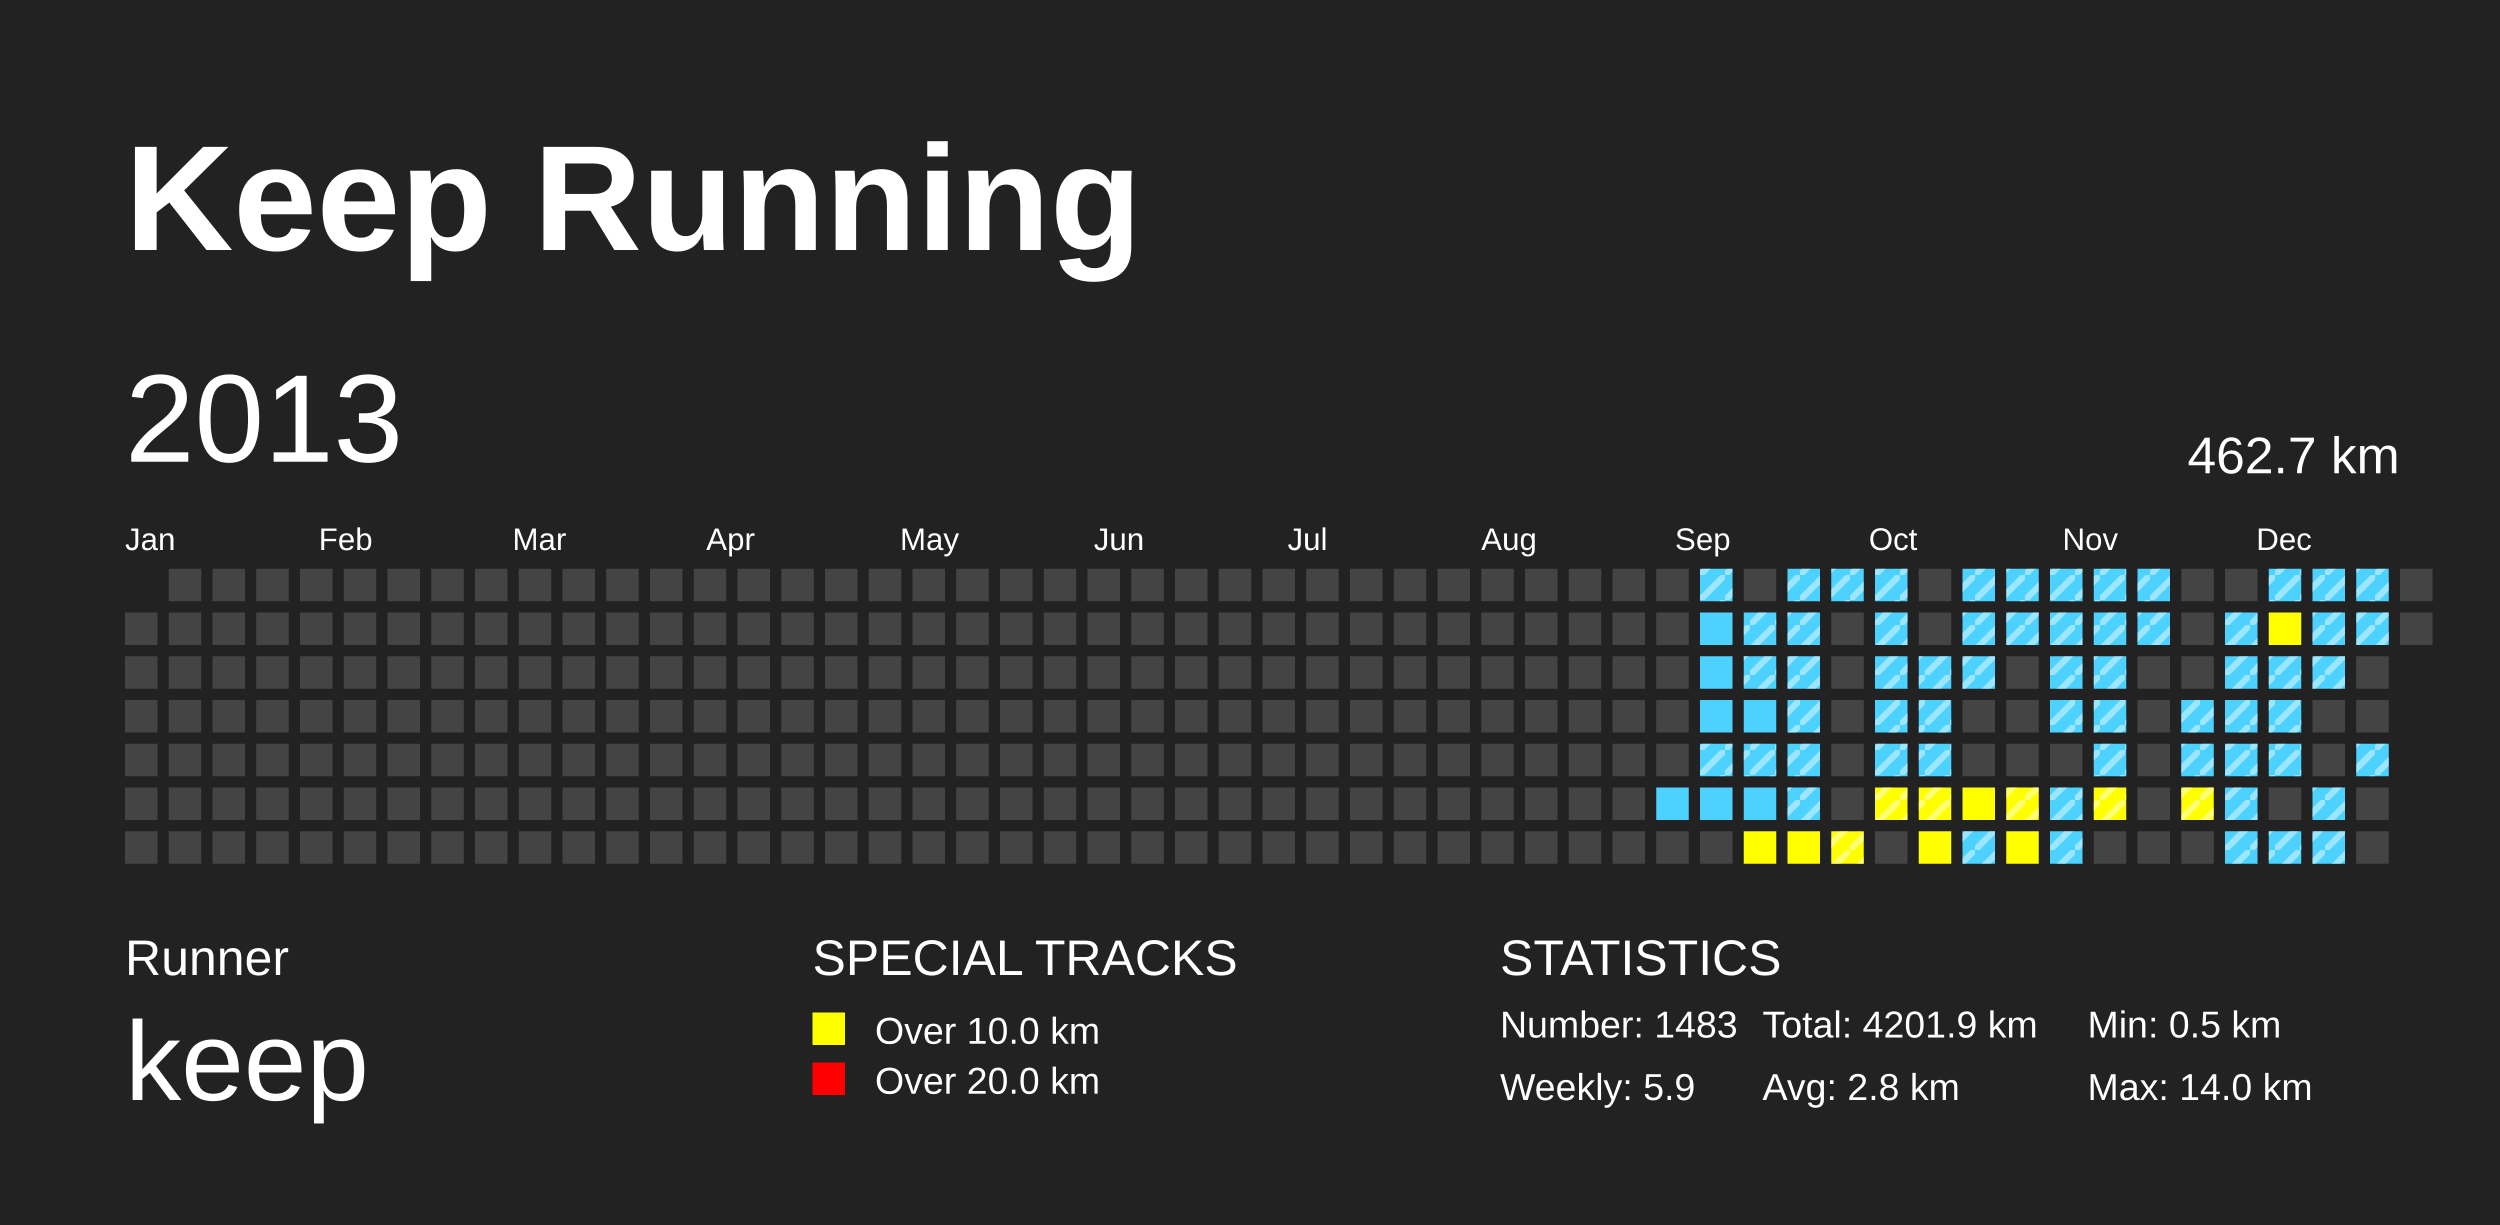
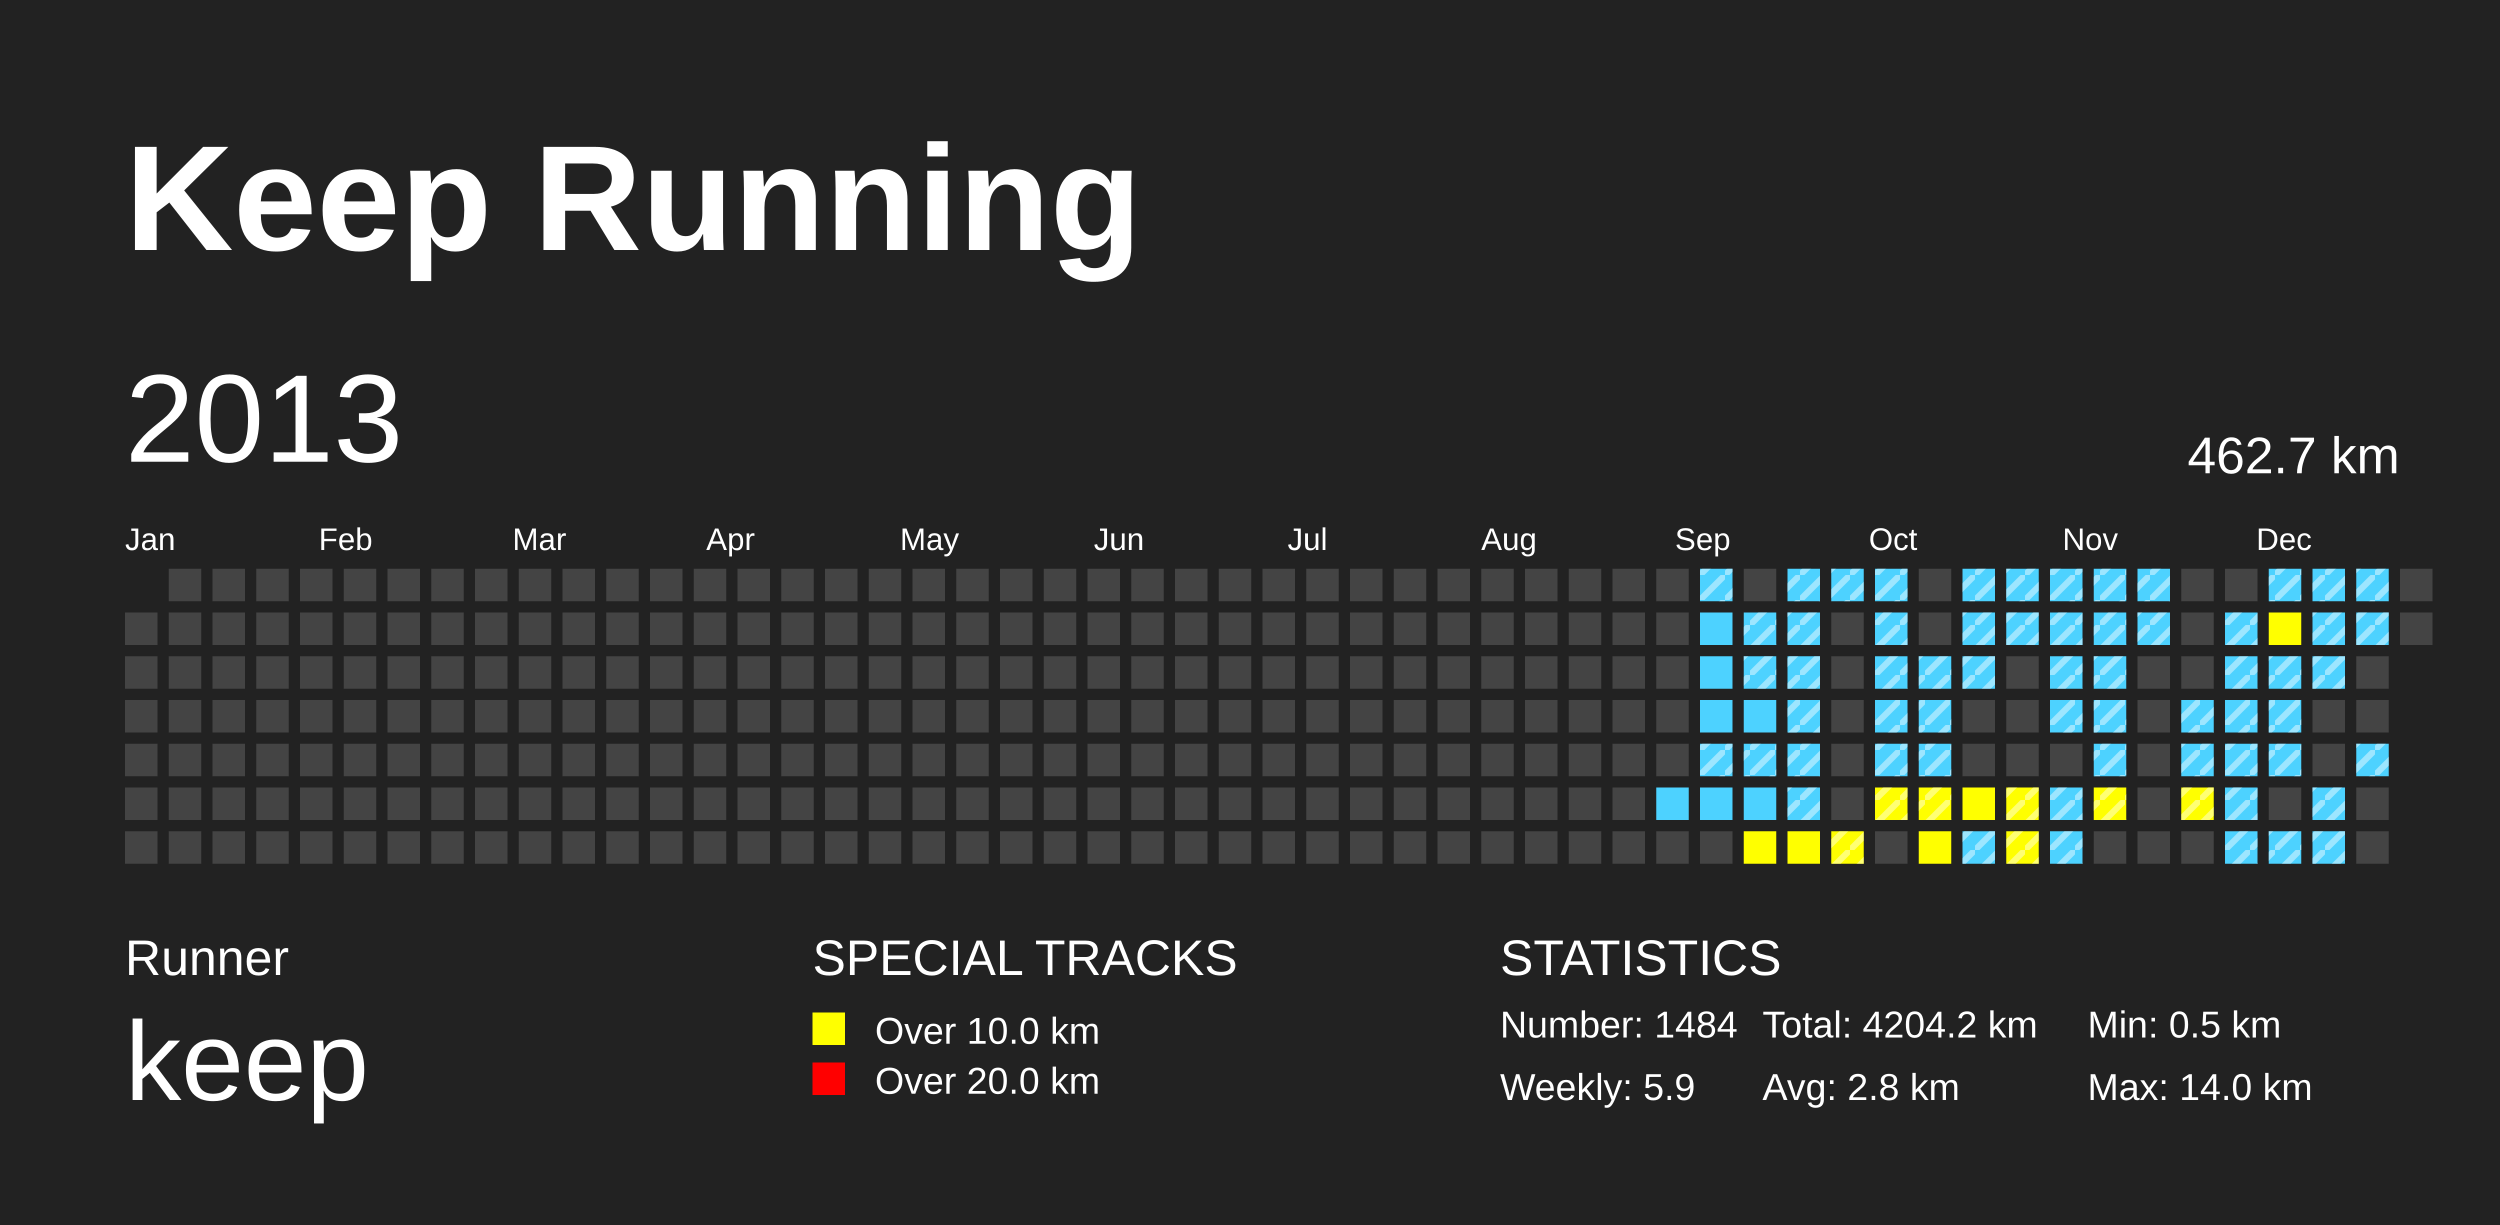
<svg xmlns="http://www.w3.org/2000/svg" baseProfile="full" height="98mm" version="1.1" viewBox="0,0,200,98" width="200mm">
  <defs>
    <pattern height="2" id="indoor-stripe" patternUnits="userSpaceOnUse" width="2">
      <line stroke="white" stroke-opacity="0.45" stroke-width="0.5" x1="0" x2="2" y1="2" y2="0" />
    </pattern>
  </defs>
  <rect fill="#222222" height="98" width="200" x="0" y="0" />
  <text fill="#FFFFFF" style="font-size:12px; font-family:Arial; font-weight:bold;" x="10" y="20">Keep Running</text>
  <text fill="#FFFFFF" style="font-size:4px; font-family:Arial" x="10" y="78">Runner</text>
  <text fill="#FFFFFF" style="font-size:9px; font-family:Arial" x="10" y="88">keep</text>
  <text fill="#FFFFFF" style="font-size:4px; font-family:Arial" x="65" y="78">SPECIAL TRACKS</text>
  <rect fill="yellow" height="2.6" width="2.6" x="65" y="81" />
  <text fill="#FFFFFF" style="font-size:3px; font-family:Arial" x="70" y="83.5">Over 10.0 km</text>
  <rect fill="red" height="2.6" width="2.6" x="65" y="85" />
  <text fill="#FFFFFF" style="font-size:3px; font-family:Arial" x="70" y="87.5">Over 20.0 km</text>
  <text fill="#FFFFFF" style="font-size:4px; font-family:Arial" x="120" y="78">STATISTICS</text>
-   <text fill="#FFFFFF" style="font-size:3px; font-family:Arial" x="120" y="83">Number: 1483</text>
+   <text fill="#FFFFFF" style="font-size:3px; font-family:Arial" x="120" y="83">Number: 1484</text>
  <text fill="#FFFFFF" style="font-size:3px; font-family:Arial" x="120" y="88">Weekly: 5.9</text>
-   <text fill="#FFFFFF" style="font-size:3px; font-family:Arial" x="141" y="83">Total: 4201.9 km</text>
+   <text fill="#FFFFFF" style="font-size:3px; font-family:Arial" x="141" y="83">Total: 4204.2 km</text>
  <text fill="#FFFFFF" style="font-size:3px; font-family:Arial" x="141" y="88">Avg: 2.8 km</text>
  <text fill="#FFFFFF" style="font-size:3px; font-family:Arial" x="167" y="83">Min: 0.5 km</text>
  <text fill="#FFFFFF" style="font-size:3px; font-family:Arial" x="167" y="88">Max: 14.0 km</text>
  <text dominant-baseline="hanging" fill="#FFFFFF" style="font-size:10.0px; font-family:Arial;" x="10" y="30">2013</text>
  <text dominant-baseline="hanging" fill="#FFFFFF" style="font-size:4.125px; font-family:Arial;" x="175" y="35">462.7 km</text>
  <text fill="#FFFFFF" style="font-size:2.5px; font-family:Arial" x="10.0" y="44">Jan</text>
  <text fill="#FFFFFF" style="font-size:2.5px; font-family:Arial" x="25.5" y="44">Feb</text>
  <text fill="#FFFFFF" style="font-size:2.5px; font-family:Arial" x="41.0" y="44">Mar</text>
  <text fill="#FFFFFF" style="font-size:2.5px; font-family:Arial" x="56.5" y="44">Apr</text>
  <text fill="#FFFFFF" style="font-size:2.5px; font-family:Arial" x="72.0" y="44">May</text>
  <text fill="#FFFFFF" style="font-size:2.5px; font-family:Arial" x="87.5" y="44">Jun</text>
  <text fill="#FFFFFF" style="font-size:2.5px; font-family:Arial" x="103.0" y="44">Jul</text>
  <text fill="#FFFFFF" style="font-size:2.5px; font-family:Arial" x="118.5" y="44">Aug</text>
  <text fill="#FFFFFF" style="font-size:2.5px; font-family:Arial" x="134.0" y="44">Sep</text>
  <text fill="#FFFFFF" style="font-size:2.5px; font-family:Arial" x="149.5" y="44">Oct</text>
  <text fill="#FFFFFF" style="font-size:2.5px; font-family:Arial" x="165.0" y="44">Nov</text>
  <text fill="#FFFFFF" style="font-size:2.5px; font-family:Arial" x="180.5" y="44">Dec</text>
  <rect fill="#444444" height="2.6" width="2.6" x="10.0" y="49.0" />
  <rect fill="#444444" height="2.6" width="2.6" x="10.0" y="52.5" />
  <rect fill="#444444" height="2.6" width="2.6" x="10.0" y="56.0" />
  <rect fill="#444444" height="2.6" width="2.6" x="10.0" y="59.5" />
  <rect fill="#444444" height="2.6" width="2.6" x="10.0" y="63.0" />
  <rect fill="#444444" height="2.6" width="2.6" x="10.0" y="66.5" />
  <rect fill="#444444" height="2.6" width="2.6" x="13.5" y="45.5" />
  <rect fill="#444444" height="2.6" width="2.6" x="13.5" y="49.0" />
  <rect fill="#444444" height="2.6" width="2.6" x="13.5" y="52.5" />
  <rect fill="#444444" height="2.6" width="2.6" x="13.5" y="56.0" />
  <rect fill="#444444" height="2.6" width="2.6" x="13.5" y="59.5" />
  <rect fill="#444444" height="2.6" width="2.6" x="13.5" y="63.0" />
  <rect fill="#444444" height="2.6" width="2.6" x="13.5" y="66.5" />
  <rect fill="#444444" height="2.6" width="2.6" x="17.0" y="45.5" />
  <rect fill="#444444" height="2.6" width="2.6" x="17.0" y="49.0" />
  <rect fill="#444444" height="2.6" width="2.6" x="17.0" y="52.5" />
  <rect fill="#444444" height="2.6" width="2.6" x="17.0" y="56.0" />
  <rect fill="#444444" height="2.6" width="2.6" x="17.0" y="59.5" />
  <rect fill="#444444" height="2.6" width="2.6" x="17.0" y="63.0" />
  <rect fill="#444444" height="2.6" width="2.6" x="17.0" y="66.5" />
  <rect fill="#444444" height="2.6" width="2.6" x="20.5" y="45.5" />
  <rect fill="#444444" height="2.6" width="2.6" x="20.5" y="49.0" />
  <rect fill="#444444" height="2.6" width="2.6" x="20.5" y="52.5" />
  <rect fill="#444444" height="2.6" width="2.6" x="20.5" y="56.0" />
  <rect fill="#444444" height="2.6" width="2.6" x="20.5" y="59.5" />
  <rect fill="#444444" height="2.6" width="2.6" x="20.5" y="63.0" />
  <rect fill="#444444" height="2.6" width="2.6" x="20.5" y="66.5" />
  <rect fill="#444444" height="2.6" width="2.6" x="24.0" y="45.5" />
  <rect fill="#444444" height="2.6" width="2.6" x="24.0" y="49.0" />
  <rect fill="#444444" height="2.6" width="2.6" x="24.0" y="52.5" />
  <rect fill="#444444" height="2.6" width="2.6" x="24.0" y="56.0" />
  <rect fill="#444444" height="2.6" width="2.6" x="24.0" y="59.5" />
  <rect fill="#444444" height="2.6" width="2.6" x="24.0" y="63.0" />
  <rect fill="#444444" height="2.6" width="2.6" x="24.0" y="66.5" />
  <rect fill="#444444" height="2.6" width="2.6" x="27.5" y="45.5" />
  <rect fill="#444444" height="2.6" width="2.6" x="27.5" y="49.0" />
  <rect fill="#444444" height="2.6" width="2.6" x="27.5" y="52.5" />
  <rect fill="#444444" height="2.6" width="2.6" x="27.5" y="56.0" />
  <rect fill="#444444" height="2.6" width="2.6" x="27.5" y="59.5" />
  <rect fill="#444444" height="2.6" width="2.6" x="27.5" y="63.0" />
  <rect fill="#444444" height="2.6" width="2.6" x="27.5" y="66.5" />
  <rect fill="#444444" height="2.6" width="2.6" x="31.0" y="45.5" />
  <rect fill="#444444" height="2.6" width="2.6" x="31.0" y="49.0" />
  <rect fill="#444444" height="2.6" width="2.6" x="31.0" y="52.5" />
  <rect fill="#444444" height="2.6" width="2.6" x="31.0" y="56.0" />
  <rect fill="#444444" height="2.6" width="2.6" x="31.0" y="59.5" />
  <rect fill="#444444" height="2.6" width="2.6" x="31.0" y="63.0" />
  <rect fill="#444444" height="2.6" width="2.6" x="31.0" y="66.5" />
  <rect fill="#444444" height="2.6" width="2.6" x="34.5" y="45.5" />
  <rect fill="#444444" height="2.6" width="2.6" x="34.5" y="49.0" />
  <rect fill="#444444" height="2.6" width="2.6" x="34.5" y="52.5" />
  <rect fill="#444444" height="2.6" width="2.6" x="34.5" y="56.0" />
  <rect fill="#444444" height="2.6" width="2.6" x="34.5" y="59.5" />
  <rect fill="#444444" height="2.6" width="2.6" x="34.5" y="63.0" />
  <rect fill="#444444" height="2.6" width="2.6" x="34.5" y="66.5" />
  <rect fill="#444444" height="2.6" width="2.6" x="38.0" y="45.5" />
  <rect fill="#444444" height="2.6" width="2.6" x="38.0" y="49.0" />
  <rect fill="#444444" height="2.6" width="2.6" x="38.0" y="52.5" />
  <rect fill="#444444" height="2.6" width="2.6" x="38.0" y="56.0" />
  <rect fill="#444444" height="2.6" width="2.6" x="38.0" y="59.5" />
  <rect fill="#444444" height="2.6" width="2.6" x="38.0" y="63.0" />
  <rect fill="#444444" height="2.6" width="2.6" x="38.0" y="66.5" />
  <rect fill="#444444" height="2.6" width="2.6" x="41.5" y="45.5" />
  <rect fill="#444444" height="2.6" width="2.6" x="41.5" y="49.0" />
  <rect fill="#444444" height="2.6" width="2.6" x="41.5" y="52.5" />
  <rect fill="#444444" height="2.6" width="2.6" x="41.5" y="56.0" />
  <rect fill="#444444" height="2.6" width="2.6" x="41.5" y="59.5" />
  <rect fill="#444444" height="2.6" width="2.6" x="41.5" y="63.0" />
  <rect fill="#444444" height="2.6" width="2.6" x="41.5" y="66.5" />
  <rect fill="#444444" height="2.6" width="2.6" x="45.0" y="45.5" />
  <rect fill="#444444" height="2.6" width="2.6" x="45.0" y="49.0" />
  <rect fill="#444444" height="2.6" width="2.6" x="45.0" y="52.5" />
  <rect fill="#444444" height="2.6" width="2.6" x="45.0" y="56.0" />
  <rect fill="#444444" height="2.6" width="2.6" x="45.0" y="59.5" />
  <rect fill="#444444" height="2.6" width="2.6" x="45.0" y="63.0" />
  <rect fill="#444444" height="2.6" width="2.6" x="45.0" y="66.5" />
  <rect fill="#444444" height="2.6" width="2.6" x="48.5" y="45.5" />
  <rect fill="#444444" height="2.6" width="2.6" x="48.5" y="49.0" />
  <rect fill="#444444" height="2.6" width="2.6" x="48.5" y="52.5" />
  <rect fill="#444444" height="2.6" width="2.6" x="48.5" y="56.0" />
  <rect fill="#444444" height="2.6" width="2.6" x="48.5" y="59.5" />
  <rect fill="#444444" height="2.6" width="2.6" x="48.5" y="63.0" />
  <rect fill="#444444" height="2.6" width="2.6" x="48.5" y="66.5" />
  <rect fill="#444444" height="2.6" width="2.6" x="52.0" y="45.5" />
  <rect fill="#444444" height="2.6" width="2.6" x="52.0" y="49.0" />
  <rect fill="#444444" height="2.6" width="2.6" x="52.0" y="52.5" />
  <rect fill="#444444" height="2.6" width="2.6" x="52.0" y="56.0" />
  <rect fill="#444444" height="2.6" width="2.6" x="52.0" y="59.5" />
  <rect fill="#444444" height="2.6" width="2.6" x="52.0" y="63.0" />
  <rect fill="#444444" height="2.6" width="2.6" x="52.0" y="66.5" />
  <rect fill="#444444" height="2.6" width="2.6" x="55.5" y="45.5" />
  <rect fill="#444444" height="2.6" width="2.6" x="55.5" y="49.0" />
  <rect fill="#444444" height="2.6" width="2.6" x="55.5" y="52.5" />
  <rect fill="#444444" height="2.6" width="2.6" x="55.5" y="56.0" />
  <rect fill="#444444" height="2.6" width="2.6" x="55.5" y="59.5" />
  <rect fill="#444444" height="2.6" width="2.6" x="55.5" y="63.0" />
  <rect fill="#444444" height="2.6" width="2.6" x="55.5" y="66.5" />
  <rect fill="#444444" height="2.6" width="2.6" x="59.0" y="45.5" />
  <rect fill="#444444" height="2.6" width="2.6" x="59.0" y="49.0" />
  <rect fill="#444444" height="2.6" width="2.6" x="59.0" y="52.5" />
  <rect fill="#444444" height="2.6" width="2.6" x="59.0" y="56.0" />
  <rect fill="#444444" height="2.6" width="2.6" x="59.0" y="59.5" />
  <rect fill="#444444" height="2.6" width="2.6" x="59.0" y="63.0" />
  <rect fill="#444444" height="2.6" width="2.6" x="59.0" y="66.5" />
  <rect fill="#444444" height="2.6" width="2.6" x="62.5" y="45.5" />
  <rect fill="#444444" height="2.6" width="2.6" x="62.5" y="49.0" />
  <rect fill="#444444" height="2.6" width="2.6" x="62.5" y="52.5" />
  <rect fill="#444444" height="2.6" width="2.6" x="62.5" y="56.0" />
  <rect fill="#444444" height="2.6" width="2.6" x="62.5" y="59.5" />
  <rect fill="#444444" height="2.6" width="2.6" x="62.5" y="63.0" />
  <rect fill="#444444" height="2.6" width="2.6" x="62.5" y="66.5" />
  <rect fill="#444444" height="2.6" width="2.6" x="66.0" y="45.5" />
  <rect fill="#444444" height="2.6" width="2.6" x="66.0" y="49.0" />
  <rect fill="#444444" height="2.6" width="2.6" x="66.0" y="52.5" />
  <rect fill="#444444" height="2.6" width="2.6" x="66.0" y="56.0" />
  <rect fill="#444444" height="2.6" width="2.6" x="66.0" y="59.5" />
  <rect fill="#444444" height="2.6" width="2.6" x="66.0" y="63.0" />
  <rect fill="#444444" height="2.6" width="2.6" x="66.0" y="66.5" />
  <rect fill="#444444" height="2.6" width="2.6" x="69.5" y="45.5" />
  <rect fill="#444444" height="2.6" width="2.6" x="69.5" y="49.0" />
  <rect fill="#444444" height="2.6" width="2.6" x="69.5" y="52.5" />
  <rect fill="#444444" height="2.6" width="2.6" x="69.5" y="56.0" />
  <rect fill="#444444" height="2.6" width="2.6" x="69.5" y="59.5" />
  <rect fill="#444444" height="2.6" width="2.6" x="69.5" y="63.0" />
  <rect fill="#444444" height="2.6" width="2.6" x="69.5" y="66.5" />
  <rect fill="#444444" height="2.6" width="2.6" x="73.0" y="45.5" />
  <rect fill="#444444" height="2.6" width="2.6" x="73.0" y="49.0" />
  <rect fill="#444444" height="2.6" width="2.6" x="73.0" y="52.5" />
  <rect fill="#444444" height="2.6" width="2.6" x="73.0" y="56.0" />
  <rect fill="#444444" height="2.6" width="2.6" x="73.0" y="59.5" />
  <rect fill="#444444" height="2.6" width="2.6" x="73.0" y="63.0" />
  <rect fill="#444444" height="2.6" width="2.6" x="73.0" y="66.5" />
  <rect fill="#444444" height="2.6" width="2.6" x="76.5" y="45.5" />
  <rect fill="#444444" height="2.6" width="2.6" x="76.5" y="49.0" />
  <rect fill="#444444" height="2.6" width="2.6" x="76.5" y="52.5" />
  <rect fill="#444444" height="2.6" width="2.6" x="76.5" y="56.0" />
  <rect fill="#444444" height="2.6" width="2.6" x="76.5" y="59.5" />
  <rect fill="#444444" height="2.6" width="2.6" x="76.5" y="63.0" />
  <rect fill="#444444" height="2.6" width="2.6" x="76.5" y="66.5" />
  <rect fill="#444444" height="2.6" width="2.6" x="80.0" y="45.5" />
  <rect fill="#444444" height="2.6" width="2.6" x="80.0" y="49.0" />
  <rect fill="#444444" height="2.6" width="2.6" x="80.0" y="52.5" />
  <rect fill="#444444" height="2.6" width="2.6" x="80.0" y="56.0" />
  <rect fill="#444444" height="2.6" width="2.6" x="80.0" y="59.5" />
  <rect fill="#444444" height="2.6" width="2.6" x="80.0" y="63.0" />
  <rect fill="#444444" height="2.6" width="2.6" x="80.0" y="66.5" />
  <rect fill="#444444" height="2.6" width="2.6" x="83.5" y="45.5" />
  <rect fill="#444444" height="2.6" width="2.6" x="83.5" y="49.0" />
  <rect fill="#444444" height="2.6" width="2.6" x="83.5" y="52.5" />
  <rect fill="#444444" height="2.6" width="2.6" x="83.5" y="56.0" />
  <rect fill="#444444" height="2.6" width="2.6" x="83.5" y="59.5" />
  <rect fill="#444444" height="2.6" width="2.6" x="83.5" y="63.0" />
  <rect fill="#444444" height="2.6" width="2.6" x="83.5" y="66.5" />
  <rect fill="#444444" height="2.6" width="2.6" x="87.0" y="45.5" />
  <rect fill="#444444" height="2.6" width="2.6" x="87.0" y="49.0" />
  <rect fill="#444444" height="2.6" width="2.6" x="87.0" y="52.5" />
  <rect fill="#444444" height="2.6" width="2.6" x="87.0" y="56.0" />
  <rect fill="#444444" height="2.6" width="2.6" x="87.0" y="59.5" />
  <rect fill="#444444" height="2.6" width="2.6" x="87.0" y="63.0" />
  <rect fill="#444444" height="2.6" width="2.6" x="87.0" y="66.5" />
  <rect fill="#444444" height="2.6" width="2.6" x="90.5" y="45.5" />
  <rect fill="#444444" height="2.6" width="2.6" x="90.5" y="49.0" />
  <rect fill="#444444" height="2.6" width="2.6" x="90.5" y="52.5" />
  <rect fill="#444444" height="2.6" width="2.6" x="90.5" y="56.0" />
  <rect fill="#444444" height="2.6" width="2.6" x="90.5" y="59.5" />
  <rect fill="#444444" height="2.6" width="2.6" x="90.5" y="63.0" />
  <rect fill="#444444" height="2.6" width="2.6" x="90.5" y="66.5" />
  <rect fill="#444444" height="2.6" width="2.6" x="94.0" y="45.5" />
  <rect fill="#444444" height="2.6" width="2.6" x="94.0" y="49.0" />
  <rect fill="#444444" height="2.6" width="2.6" x="94.0" y="52.5" />
  <rect fill="#444444" height="2.6" width="2.6" x="94.0" y="56.0" />
  <rect fill="#444444" height="2.6" width="2.6" x="94.0" y="59.5" />
  <rect fill="#444444" height="2.6" width="2.6" x="94.0" y="63.0" />
  <rect fill="#444444" height="2.6" width="2.6" x="94.0" y="66.5" />
  <rect fill="#444444" height="2.6" width="2.6" x="97.5" y="45.5" />
  <rect fill="#444444" height="2.6" width="2.6" x="97.5" y="49.0" />
  <rect fill="#444444" height="2.6" width="2.6" x="97.5" y="52.5" />
  <rect fill="#444444" height="2.6" width="2.6" x="97.5" y="56.0" />
  <rect fill="#444444" height="2.6" width="2.6" x="97.5" y="59.5" />
  <rect fill="#444444" height="2.6" width="2.6" x="97.5" y="63.0" />
  <rect fill="#444444" height="2.6" width="2.6" x="97.5" y="66.5" />
  <rect fill="#444444" height="2.6" width="2.6" x="101.0" y="45.5" />
  <rect fill="#444444" height="2.6" width="2.6" x="101.0" y="49.0" />
  <rect fill="#444444" height="2.6" width="2.6" x="101.0" y="52.5" />
  <rect fill="#444444" height="2.6" width="2.6" x="101.0" y="56.0" />
  <rect fill="#444444" height="2.6" width="2.6" x="101.0" y="59.5" />
  <rect fill="#444444" height="2.6" width="2.6" x="101.0" y="63.0" />
  <rect fill="#444444" height="2.6" width="2.6" x="101.0" y="66.5" />
  <rect fill="#444444" height="2.6" width="2.6" x="104.5" y="45.5" />
  <rect fill="#444444" height="2.6" width="2.6" x="104.5" y="49.0" />
  <rect fill="#444444" height="2.6" width="2.6" x="104.5" y="52.5" />
  <rect fill="#444444" height="2.6" width="2.6" x="104.5" y="56.0" />
  <rect fill="#444444" height="2.6" width="2.6" x="104.5" y="59.5" />
  <rect fill="#444444" height="2.6" width="2.6" x="104.5" y="63.0" />
  <rect fill="#444444" height="2.6" width="2.6" x="104.5" y="66.5" />
  <rect fill="#444444" height="2.6" width="2.6" x="108.0" y="45.5" />
  <rect fill="#444444" height="2.6" width="2.6" x="108.0" y="49.0" />
  <rect fill="#444444" height="2.6" width="2.6" x="108.0" y="52.5" />
  <rect fill="#444444" height="2.6" width="2.6" x="108.0" y="56.0" />
  <rect fill="#444444" height="2.6" width="2.6" x="108.0" y="59.5" />
  <rect fill="#444444" height="2.6" width="2.6" x="108.0" y="63.0" />
  <rect fill="#444444" height="2.6" width="2.6" x="108.0" y="66.5" />
  <rect fill="#444444" height="2.6" width="2.6" x="111.5" y="45.5" />
  <rect fill="#444444" height="2.6" width="2.6" x="111.5" y="49.0" />
  <rect fill="#444444" height="2.6" width="2.6" x="111.5" y="52.5" />
  <rect fill="#444444" height="2.6" width="2.6" x="111.5" y="56.0" />
  <rect fill="#444444" height="2.6" width="2.6" x="111.5" y="59.5" />
  <rect fill="#444444" height="2.6" width="2.6" x="111.5" y="63.0" />
  <rect fill="#444444" height="2.6" width="2.6" x="111.5" y="66.5" />
  <rect fill="#444444" height="2.6" width="2.6" x="115.0" y="45.5" />
  <rect fill="#444444" height="2.6" width="2.6" x="115.0" y="49.0" />
  <rect fill="#444444" height="2.6" width="2.6" x="115.0" y="52.5" />
  <rect fill="#444444" height="2.6" width="2.6" x="115.0" y="56.0" />
  <rect fill="#444444" height="2.6" width="2.6" x="115.0" y="59.5" />
  <rect fill="#444444" height="2.6" width="2.6" x="115.0" y="63.0" />
  <rect fill="#444444" height="2.6" width="2.6" x="115.0" y="66.5" />
  <rect fill="#444444" height="2.6" width="2.6" x="118.5" y="45.5" />
  <rect fill="#444444" height="2.6" width="2.6" x="118.5" y="49.0" />
  <rect fill="#444444" height="2.6" width="2.6" x="118.5" y="52.5" />
  <rect fill="#444444" height="2.6" width="2.6" x="118.5" y="56.0" />
  <rect fill="#444444" height="2.6" width="2.6" x="118.5" y="59.5" />
  <rect fill="#444444" height="2.6" width="2.6" x="118.5" y="63.0" />
  <rect fill="#444444" height="2.6" width="2.6" x="118.5" y="66.5" />
  <rect fill="#444444" height="2.6" width="2.6" x="122.0" y="45.5" />
  <rect fill="#444444" height="2.6" width="2.6" x="122.0" y="49.0" />
  <rect fill="#444444" height="2.6" width="2.6" x="122.0" y="52.5" />
  <rect fill="#444444" height="2.6" width="2.6" x="122.0" y="56.0" />
  <rect fill="#444444" height="2.6" width="2.6" x="122.0" y="59.5" />
  <rect fill="#444444" height="2.6" width="2.6" x="122.0" y="63.0" />
  <rect fill="#444444" height="2.6" width="2.6" x="122.0" y="66.5" />
  <rect fill="#444444" height="2.6" width="2.6" x="125.5" y="45.5" />
  <rect fill="#444444" height="2.6" width="2.6" x="125.5" y="49.0" />
  <rect fill="#444444" height="2.6" width="2.6" x="125.5" y="52.5" />
  <rect fill="#444444" height="2.6" width="2.6" x="125.5" y="56.0" />
  <rect fill="#444444" height="2.6" width="2.6" x="125.5" y="59.5" />
  <rect fill="#444444" height="2.6" width="2.6" x="125.5" y="63.0" />
  <rect fill="#444444" height="2.6" width="2.6" x="125.5" y="66.5" />
  <rect fill="#444444" height="2.6" width="2.6" x="129.0" y="45.5" />
  <rect fill="#444444" height="2.6" width="2.6" x="129.0" y="49.0" />
  <rect fill="#444444" height="2.6" width="2.6" x="129.0" y="52.5" />
  <rect fill="#444444" height="2.6" width="2.6" x="129.0" y="56.0" />
  <rect fill="#444444" height="2.6" width="2.6" x="129.0" y="59.5" />
  <rect fill="#444444" height="2.6" width="2.6" x="129.0" y="63.0" />
  <rect fill="#444444" height="2.6" width="2.6" x="129.0" y="66.5" />
  <rect fill="#444444" height="2.6" width="2.6" x="132.5" y="45.5" />
  <rect fill="#444444" height="2.6" width="2.6" x="132.5" y="49.0" />
  <rect fill="#444444" height="2.6" width="2.6" x="132.5" y="52.5" />
  <rect fill="#444444" height="2.6" width="2.6" x="132.5" y="56.0" />
  <rect fill="#444444" height="2.6" width="2.6" x="132.5" y="59.5" />
  <rect fill="#4DD2FF" height="2.6" width="2.6" x="132.5" y="63.0" />
  <rect fill="#444444" height="2.6" width="2.6" x="132.5" y="66.5" />
  <rect fill="#4DD2FF" height="2.6" width="2.6" x="136.0" y="45.5" />
  <rect fill="url(#indoor-stripe)" height="2.6" style="pointer-events: none;" width="2.6" x="136.0" y="45.5" />
  <rect fill="#4DD2FF" height="2.6" width="2.6" x="136.0" y="49.0" />
  <rect fill="#4DD2FF" height="2.6" width="2.6" x="136.0" y="52.5" />
  <rect fill="#4DD2FF" height="2.6" width="2.6" x="136.0" y="56.0" />
  <rect fill="#4DD2FF" height="2.6" width="2.6" x="136.0" y="59.5" />
  <rect fill="url(#indoor-stripe)" height="2.6" style="pointer-events: none;" width="2.6" x="136.0" y="59.5" />
  <rect fill="#4DD2FF" height="2.6" width="2.6" x="136.0" y="63.0" />
  <rect fill="#444444" height="2.6" width="2.6" x="136.0" y="66.5" />
  <rect fill="#444444" height="2.6" width="2.6" x="139.5" y="45.5" />
  <rect fill="#4DD2FF" height="2.6" width="2.6" x="139.5" y="49.0" />
  <rect fill="url(#indoor-stripe)" height="2.6" style="pointer-events: none;" width="2.6" x="139.5" y="49.0" />
  <rect fill="#4DD2FF" height="2.6" width="2.6" x="139.5" y="52.5" />
  <rect fill="url(#indoor-stripe)" height="2.6" style="pointer-events: none;" width="2.6" x="139.5" y="52.5" />
  <rect fill="#4DD2FF" height="2.6" width="2.6" x="139.5" y="56.0" />
  <rect fill="#4DD2FF" height="2.6" width="2.6" x="139.5" y="59.5" />
  <rect fill="url(#indoor-stripe)" height="2.6" style="pointer-events: none;" width="2.6" x="139.5" y="59.5" />
  <rect fill="#4DD2FF" height="2.6" width="2.6" x="139.5" y="63.0" />
  <rect fill="yellow" height="2.6" width="2.6" x="139.5" y="66.5" />
  <rect fill="#4DD2FF" height="2.6" width="2.6" x="143.0" y="45.5" />
  <rect fill="url(#indoor-stripe)" height="2.6" style="pointer-events: none;" width="2.6" x="143.0" y="45.5" />
  <rect fill="#4DD2FF" height="2.6" width="2.6" x="143.0" y="49.0" />
  <rect fill="url(#indoor-stripe)" height="2.6" style="pointer-events: none;" width="2.6" x="143.0" y="49.0" />
  <rect fill="#4DD2FF" height="2.6" width="2.6" x="143.0" y="52.5" />
  <rect fill="url(#indoor-stripe)" height="2.6" style="pointer-events: none;" width="2.6" x="143.0" y="52.5" />
  <rect fill="#4DD2FF" height="2.6" width="2.6" x="143.0" y="56.0" />
  <rect fill="url(#indoor-stripe)" height="2.6" style="pointer-events: none;" width="2.6" x="143.0" y="56.0" />
  <rect fill="#4DD2FF" height="2.6" width="2.6" x="143.0" y="59.5" />
  <rect fill="url(#indoor-stripe)" height="2.6" style="pointer-events: none;" width="2.6" x="143.0" y="59.5" />
  <rect fill="#4DD2FF" height="2.6" width="2.6" x="143.0" y="63.0" />
  <rect fill="url(#indoor-stripe)" height="2.6" style="pointer-events: none;" width="2.6" x="143.0" y="63.0" />
  <rect fill="yellow" height="2.6" width="2.6" x="143.0" y="66.5" />
  <rect fill="#4DD2FF" height="2.6" width="2.6" x="146.5" y="45.5" />
  <rect fill="url(#indoor-stripe)" height="2.6" style="pointer-events: none;" width="2.6" x="146.5" y="45.5" />
  <rect fill="#444444" height="2.6" width="2.6" x="146.5" y="49.0" />
  <rect fill="#444444" height="2.6" width="2.6" x="146.5" y="52.5" />
  <rect fill="#444444" height="2.6" width="2.6" x="146.5" y="56.0" />
  <rect fill="#444444" height="2.6" width="2.6" x="146.5" y="59.5" />
  <rect fill="#444444" height="2.6" width="2.6" x="146.5" y="63.0" />
  <rect fill="yellow" height="2.6" width="2.6" x="146.5" y="66.5" />
  <rect fill="url(#indoor-stripe)" height="2.6" style="pointer-events: none;" width="2.6" x="146.5" y="66.5" />
  <rect fill="#4DD2FF" height="2.6" width="2.6" x="150.0" y="45.5" />
  <rect fill="url(#indoor-stripe)" height="2.6" style="pointer-events: none;" width="2.6" x="150.0" y="45.5" />
  <rect fill="#4DD2FF" height="2.6" width="2.6" x="150.0" y="49.0" />
  <rect fill="url(#indoor-stripe)" height="2.6" style="pointer-events: none;" width="2.6" x="150.0" y="49.0" />
  <rect fill="#4DD2FF" height="2.6" width="2.6" x="150.0" y="52.5" />
  <rect fill="url(#indoor-stripe)" height="2.6" style="pointer-events: none;" width="2.6" x="150.0" y="52.5" />
  <rect fill="#4DD2FF" height="2.6" width="2.6" x="150.0" y="56.0" />
  <rect fill="url(#indoor-stripe)" height="2.6" style="pointer-events: none;" width="2.6" x="150.0" y="56.0" />
  <rect fill="#4DD2FF" height="2.6" width="2.6" x="150.0" y="59.5" />
  <rect fill="url(#indoor-stripe)" height="2.6" style="pointer-events: none;" width="2.6" x="150.0" y="59.5" />
  <rect fill="yellow" height="2.6" width="2.6" x="150.0" y="63.0" />
  <rect fill="url(#indoor-stripe)" height="2.6" style="pointer-events: none;" width="2.6" x="150.0" y="63.0" />
  <rect fill="#444444" height="2.6" width="2.6" x="150.0" y="66.5" />
  <rect fill="#444444" height="2.6" width="2.6" x="153.5" y="45.5" />
  <rect fill="#444444" height="2.6" width="2.6" x="153.5" y="49.0" />
  <rect fill="#4DD2FF" height="2.6" width="2.6" x="153.5" y="52.5" />
  <rect fill="url(#indoor-stripe)" height="2.6" style="pointer-events: none;" width="2.6" x="153.5" y="52.5" />
  <rect fill="#4DD2FF" height="2.6" width="2.6" x="153.5" y="56.0" />
  <rect fill="url(#indoor-stripe)" height="2.6" style="pointer-events: none;" width="2.6" x="153.5" y="56.0" />
  <rect fill="#4DD2FF" height="2.6" width="2.6" x="153.5" y="59.5" />
  <rect fill="url(#indoor-stripe)" height="2.6" style="pointer-events: none;" width="2.6" x="153.5" y="59.5" />
  <rect fill="yellow" height="2.6" width="2.6" x="153.5" y="63.0" />
  <rect fill="url(#indoor-stripe)" height="2.6" style="pointer-events: none;" width="2.6" x="153.5" y="63.0" />
  <rect fill="yellow" height="2.6" width="2.6" x="153.5" y="66.5" />
  <rect fill="#4DD2FF" height="2.6" width="2.6" x="157.0" y="45.5" />
  <rect fill="url(#indoor-stripe)" height="2.6" style="pointer-events: none;" width="2.6" x="157.0" y="45.5" />
  <rect fill="#4DD2FF" height="2.6" width="2.6" x="157.0" y="49.0" />
  <rect fill="url(#indoor-stripe)" height="2.6" style="pointer-events: none;" width="2.6" x="157.0" y="49.0" />
  <rect fill="#4DD2FF" height="2.6" width="2.6" x="157.0" y="52.5" />
  <rect fill="url(#indoor-stripe)" height="2.6" style="pointer-events: none;" width="2.6" x="157.0" y="52.5" />
  <rect fill="#444444" height="2.6" width="2.6" x="157.0" y="56.0" />
  <rect fill="#444444" height="2.6" width="2.6" x="157.0" y="59.5" />
  <rect fill="yellow" height="2.6" width="2.6" x="157.0" y="63.0" />
  <rect fill="#4DD2FF" height="2.6" width="2.6" x="157.0" y="66.5" />
  <rect fill="url(#indoor-stripe)" height="2.6" style="pointer-events: none;" width="2.6" x="157.0" y="66.5" />
  <rect fill="#4DD2FF" height="2.6" width="2.6" x="160.5" y="45.5" />
  <rect fill="url(#indoor-stripe)" height="2.6" style="pointer-events: none;" width="2.6" x="160.5" y="45.5" />
  <rect fill="#4DD2FF" height="2.6" width="2.6" x="160.5" y="49.0" />
  <rect fill="url(#indoor-stripe)" height="2.6" style="pointer-events: none;" width="2.6" x="160.5" y="49.0" />
  <rect fill="#444444" height="2.6" width="2.6" x="160.5" y="52.5" />
  <rect fill="#444444" height="2.6" width="2.6" x="160.5" y="56.0" />
  <rect fill="#444444" height="2.6" width="2.6" x="160.5" y="59.5" />
  <rect fill="yellow" height="2.6" width="2.6" x="160.5" y="63.0" />
  <rect fill="url(#indoor-stripe)" height="2.6" style="pointer-events: none;" width="2.6" x="160.5" y="63.0" />
  <rect fill="yellow" height="2.6" width="2.6" x="160.5" y="66.5" />
+   <rect fill="url(#indoor-stripe)" height="2.6" style="pointer-events: none;" width="2.6" x="160.5" y="66.5" />
  <rect fill="#4DD2FF" height="2.6" width="2.6" x="164.0" y="45.5" />
  <rect fill="url(#indoor-stripe)" height="2.6" style="pointer-events: none;" width="2.6" x="164.0" y="45.5" />
  <rect fill="#4DD2FF" height="2.6" width="2.6" x="164.0" y="49.0" />
  <rect fill="url(#indoor-stripe)" height="2.6" style="pointer-events: none;" width="2.6" x="164.0" y="49.0" />
  <rect fill="#4DD2FF" height="2.6" width="2.6" x="164.0" y="52.5" />
  <rect fill="url(#indoor-stripe)" height="2.6" style="pointer-events: none;" width="2.6" x="164.0" y="52.5" />
  <rect fill="#4DD2FF" height="2.6" width="2.6" x="164.0" y="56.0" />
  <rect fill="url(#indoor-stripe)" height="2.6" style="pointer-events: none;" width="2.6" x="164.0" y="56.0" />
  <rect fill="#444444" height="2.6" width="2.6" x="164.0" y="59.5" />
  <rect fill="#4DD2FF" height="2.6" width="2.6" x="164.0" y="63.0" />
  <rect fill="url(#indoor-stripe)" height="2.6" style="pointer-events: none;" width="2.6" x="164.0" y="63.0" />
  <rect fill="#4DD2FF" height="2.6" width="2.6" x="164.0" y="66.5" />
  <rect fill="url(#indoor-stripe)" height="2.6" style="pointer-events: none;" width="2.6" x="164.0" y="66.5" />
  <rect fill="#4DD2FF" height="2.6" width="2.6" x="167.5" y="45.5" />
  <rect fill="url(#indoor-stripe)" height="2.6" style="pointer-events: none;" width="2.6" x="167.5" y="45.5" />
  <rect fill="#4DD2FF" height="2.6" width="2.6" x="167.5" y="49.0" />
  <rect fill="url(#indoor-stripe)" height="2.6" style="pointer-events: none;" width="2.6" x="167.5" y="49.0" />
  <rect fill="#4DD2FF" height="2.6" width="2.6" x="167.5" y="52.5" />
  <rect fill="url(#indoor-stripe)" height="2.6" style="pointer-events: none;" width="2.6" x="167.5" y="52.5" />
  <rect fill="#4DD2FF" height="2.6" width="2.6" x="167.5" y="56.0" />
  <rect fill="url(#indoor-stripe)" height="2.6" style="pointer-events: none;" width="2.6" x="167.5" y="56.0" />
  <rect fill="#4DD2FF" height="2.6" width="2.6" x="167.5" y="59.5" />
  <rect fill="url(#indoor-stripe)" height="2.6" style="pointer-events: none;" width="2.6" x="167.5" y="59.5" />
  <rect fill="yellow" height="2.6" width="2.6" x="167.5" y="63.0" />
  <rect fill="url(#indoor-stripe)" height="2.6" style="pointer-events: none;" width="2.6" x="167.5" y="63.0" />
  <rect fill="#444444" height="2.6" width="2.6" x="167.5" y="66.5" />
  <rect fill="#4DD2FF" height="2.6" width="2.6" x="171.0" y="45.5" />
  <rect fill="url(#indoor-stripe)" height="2.6" style="pointer-events: none;" width="2.6" x="171.0" y="45.5" />
  <rect fill="#4DD2FF" height="2.6" width="2.6" x="171.0" y="49.0" />
  <rect fill="url(#indoor-stripe)" height="2.6" style="pointer-events: none;" width="2.6" x="171.0" y="49.0" />
  <rect fill="#444444" height="2.6" width="2.6" x="171.0" y="52.5" />
  <rect fill="#444444" height="2.6" width="2.6" x="171.0" y="56.0" />
  <rect fill="#444444" height="2.6" width="2.6" x="171.0" y="59.5" />
  <rect fill="#444444" height="2.6" width="2.6" x="171.0" y="63.0" />
  <rect fill="#444444" height="2.6" width="2.6" x="171.0" y="66.5" />
  <rect fill="#444444" height="2.6" width="2.6" x="174.5" y="45.5" />
  <rect fill="#444444" height="2.6" width="2.6" x="174.5" y="49.0" />
  <rect fill="#444444" height="2.6" width="2.6" x="174.5" y="52.5" />
  <rect fill="#4DD2FF" height="2.6" width="2.6" x="174.5" y="56.0" />
  <rect fill="url(#indoor-stripe)" height="2.6" style="pointer-events: none;" width="2.6" x="174.5" y="56.0" />
  <rect fill="#4DD2FF" height="2.6" width="2.6" x="174.5" y="59.5" />
  <rect fill="url(#indoor-stripe)" height="2.6" style="pointer-events: none;" width="2.6" x="174.5" y="59.5" />
  <rect fill="yellow" height="2.6" width="2.6" x="174.5" y="63.0" />
  <rect fill="url(#indoor-stripe)" height="2.6" style="pointer-events: none;" width="2.6" x="174.5" y="63.0" />
  <rect fill="#444444" height="2.6" width="2.6" x="174.5" y="66.5" />
  <rect fill="#444444" height="2.6" width="2.6" x="178.0" y="45.5" />
  <rect fill="#4DD2FF" height="2.6" width="2.6" x="178.0" y="49.0" />
  <rect fill="url(#indoor-stripe)" height="2.6" style="pointer-events: none;" width="2.6" x="178.0" y="49.0" />
  <rect fill="#4DD2FF" height="2.6" width="2.6" x="178.0" y="52.5" />
  <rect fill="url(#indoor-stripe)" height="2.6" style="pointer-events: none;" width="2.6" x="178.0" y="52.5" />
  <rect fill="#4DD2FF" height="2.6" width="2.6" x="178.0" y="56.0" />
  <rect fill="url(#indoor-stripe)" height="2.6" style="pointer-events: none;" width="2.6" x="178.0" y="56.0" />
  <rect fill="#4DD2FF" height="2.6" width="2.6" x="178.0" y="59.5" />
  <rect fill="url(#indoor-stripe)" height="2.6" style="pointer-events: none;" width="2.6" x="178.0" y="59.5" />
  <rect fill="#4DD2FF" height="2.6" width="2.6" x="178.0" y="63.0" />
  <rect fill="url(#indoor-stripe)" height="2.6" style="pointer-events: none;" width="2.6" x="178.0" y="63.0" />
  <rect fill="#4DD2FF" height="2.6" width="2.6" x="178.0" y="66.5" />
  <rect fill="url(#indoor-stripe)" height="2.6" style="pointer-events: none;" width="2.6" x="178.0" y="66.5" />
  <rect fill="#4DD2FF" height="2.6" width="2.6" x="181.5" y="45.5" />
  <rect fill="url(#indoor-stripe)" height="2.6" style="pointer-events: none;" width="2.6" x="181.5" y="45.5" />
  <rect fill="yellow" height="2.6" width="2.6" x="181.5" y="49.0" />
  <rect fill="#4DD2FF" height="2.6" width="2.6" x="181.5" y="52.5" />
  <rect fill="url(#indoor-stripe)" height="2.6" style="pointer-events: none;" width="2.6" x="181.5" y="52.5" />
  <rect fill="#4DD2FF" height="2.6" width="2.6" x="181.5" y="56.0" />
  <rect fill="url(#indoor-stripe)" height="2.6" style="pointer-events: none;" width="2.6" x="181.5" y="56.0" />
  <rect fill="#4DD2FF" height="2.6" width="2.6" x="181.5" y="59.5" />
  <rect fill="url(#indoor-stripe)" height="2.6" style="pointer-events: none;" width="2.6" x="181.5" y="59.5" />
  <rect fill="#444444" height="2.6" width="2.6" x="181.5" y="63.0" />
  <rect fill="#4DD2FF" height="2.6" width="2.6" x="181.5" y="66.5" />
  <rect fill="url(#indoor-stripe)" height="2.6" style="pointer-events: none;" width="2.6" x="181.5" y="66.5" />
  <rect fill="#4DD2FF" height="2.6" width="2.6" x="185.0" y="45.5" />
  <rect fill="url(#indoor-stripe)" height="2.6" style="pointer-events: none;" width="2.6" x="185.0" y="45.5" />
  <rect fill="#4DD2FF" height="2.6" width="2.6" x="185.0" y="49.0" />
  <rect fill="url(#indoor-stripe)" height="2.6" style="pointer-events: none;" width="2.6" x="185.0" y="49.0" />
  <rect fill="#4DD2FF" height="2.6" width="2.6" x="185.0" y="52.5" />
  <rect fill="url(#indoor-stripe)" height="2.6" style="pointer-events: none;" width="2.6" x="185.0" y="52.5" />
  <rect fill="#444444" height="2.6" width="2.6" x="185.0" y="56.0" />
  <rect fill="#444444" height="2.6" width="2.6" x="185.0" y="59.5" />
  <rect fill="#4DD2FF" height="2.6" width="2.6" x="185.0" y="63.0" />
  <rect fill="url(#indoor-stripe)" height="2.6" style="pointer-events: none;" width="2.6" x="185.0" y="63.0" />
  <rect fill="#4DD2FF" height="2.6" width="2.6" x="185.0" y="66.5" />
  <rect fill="url(#indoor-stripe)" height="2.6" style="pointer-events: none;" width="2.6" x="185.0" y="66.5" />
  <rect fill="#4DD2FF" height="2.6" width="2.6" x="188.5" y="45.5" />
  <rect fill="url(#indoor-stripe)" height="2.6" style="pointer-events: none;" width="2.6" x="188.5" y="45.5" />
  <rect fill="#4DD2FF" height="2.6" width="2.6" x="188.5" y="49.0" />
  <rect fill="url(#indoor-stripe)" height="2.6" style="pointer-events: none;" width="2.6" x="188.5" y="49.0" />
  <rect fill="#444444" height="2.6" width="2.6" x="188.5" y="52.5" />
  <rect fill="#444444" height="2.6" width="2.6" x="188.5" y="56.0" />
  <rect fill="#4DD2FF" height="2.6" width="2.6" x="188.5" y="59.5" />
  <rect fill="url(#indoor-stripe)" height="2.6" style="pointer-events: none;" width="2.6" x="188.5" y="59.5" />
  <rect fill="#444444" height="2.6" width="2.6" x="188.5" y="63.0" />
  <rect fill="#444444" height="2.6" width="2.6" x="188.5" y="66.5" />
  <rect fill="#444444" height="2.6" width="2.6" x="192.0" y="45.5" />
  <rect fill="#444444" height="2.6" width="2.6" x="192.0" y="49.0" />
</svg>
